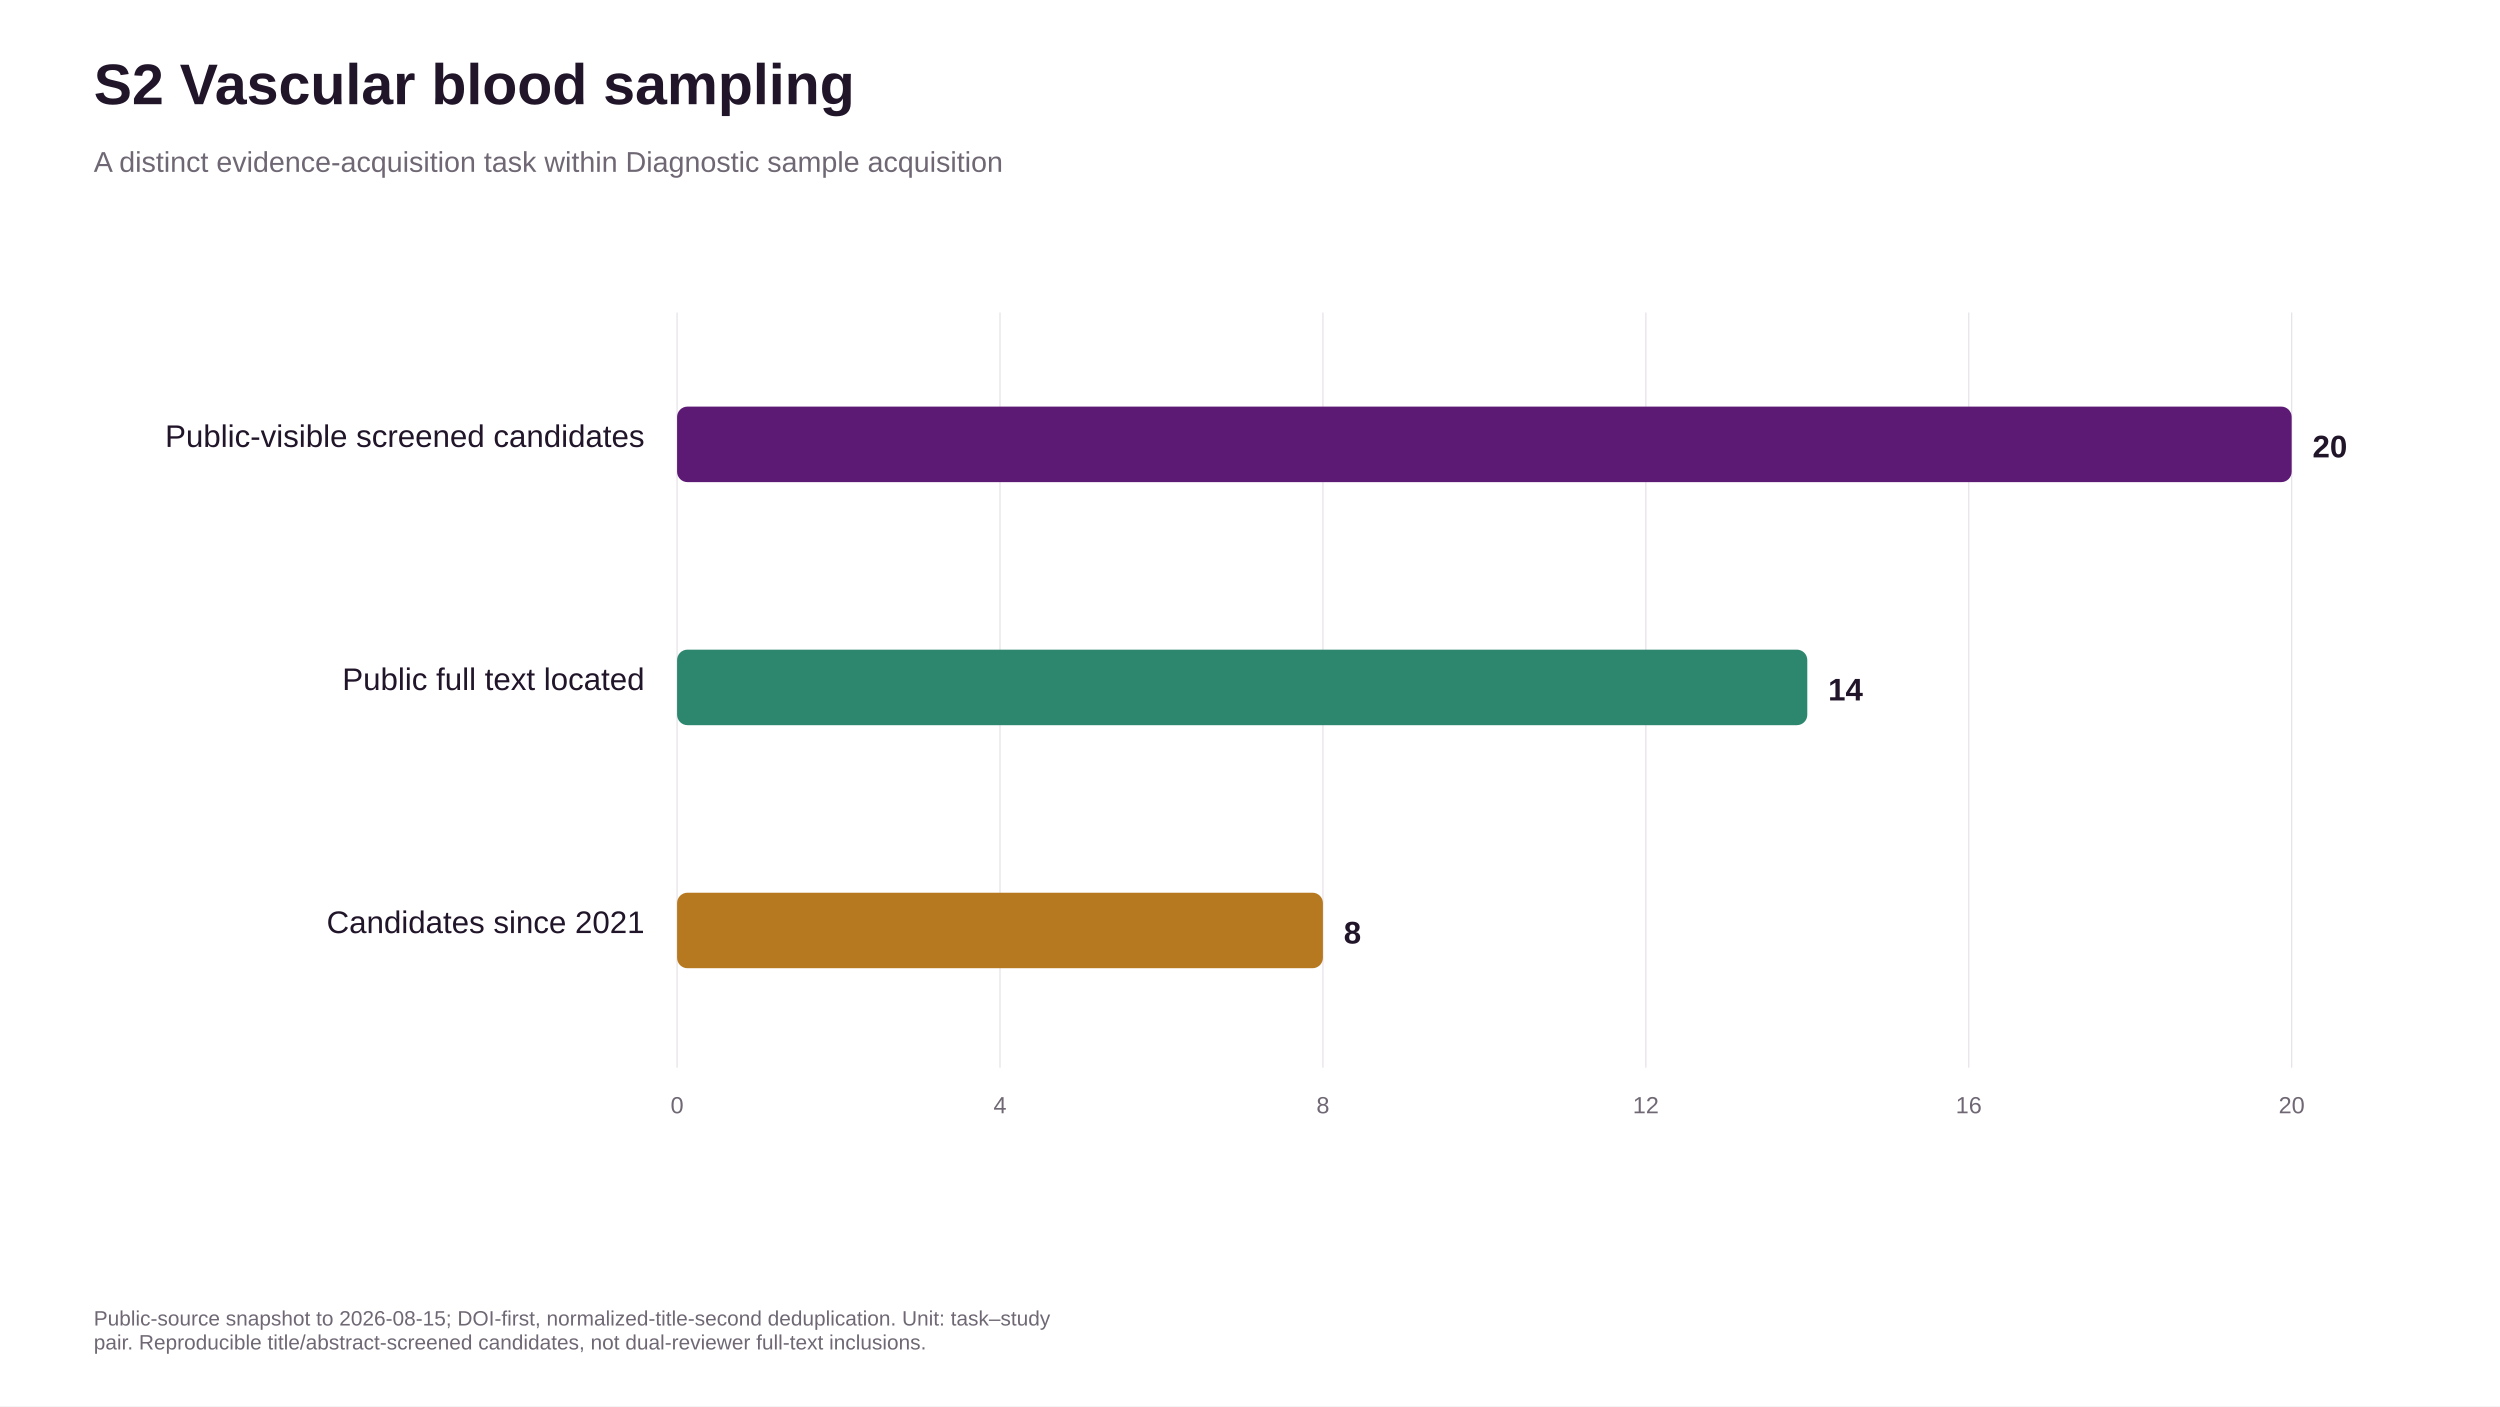
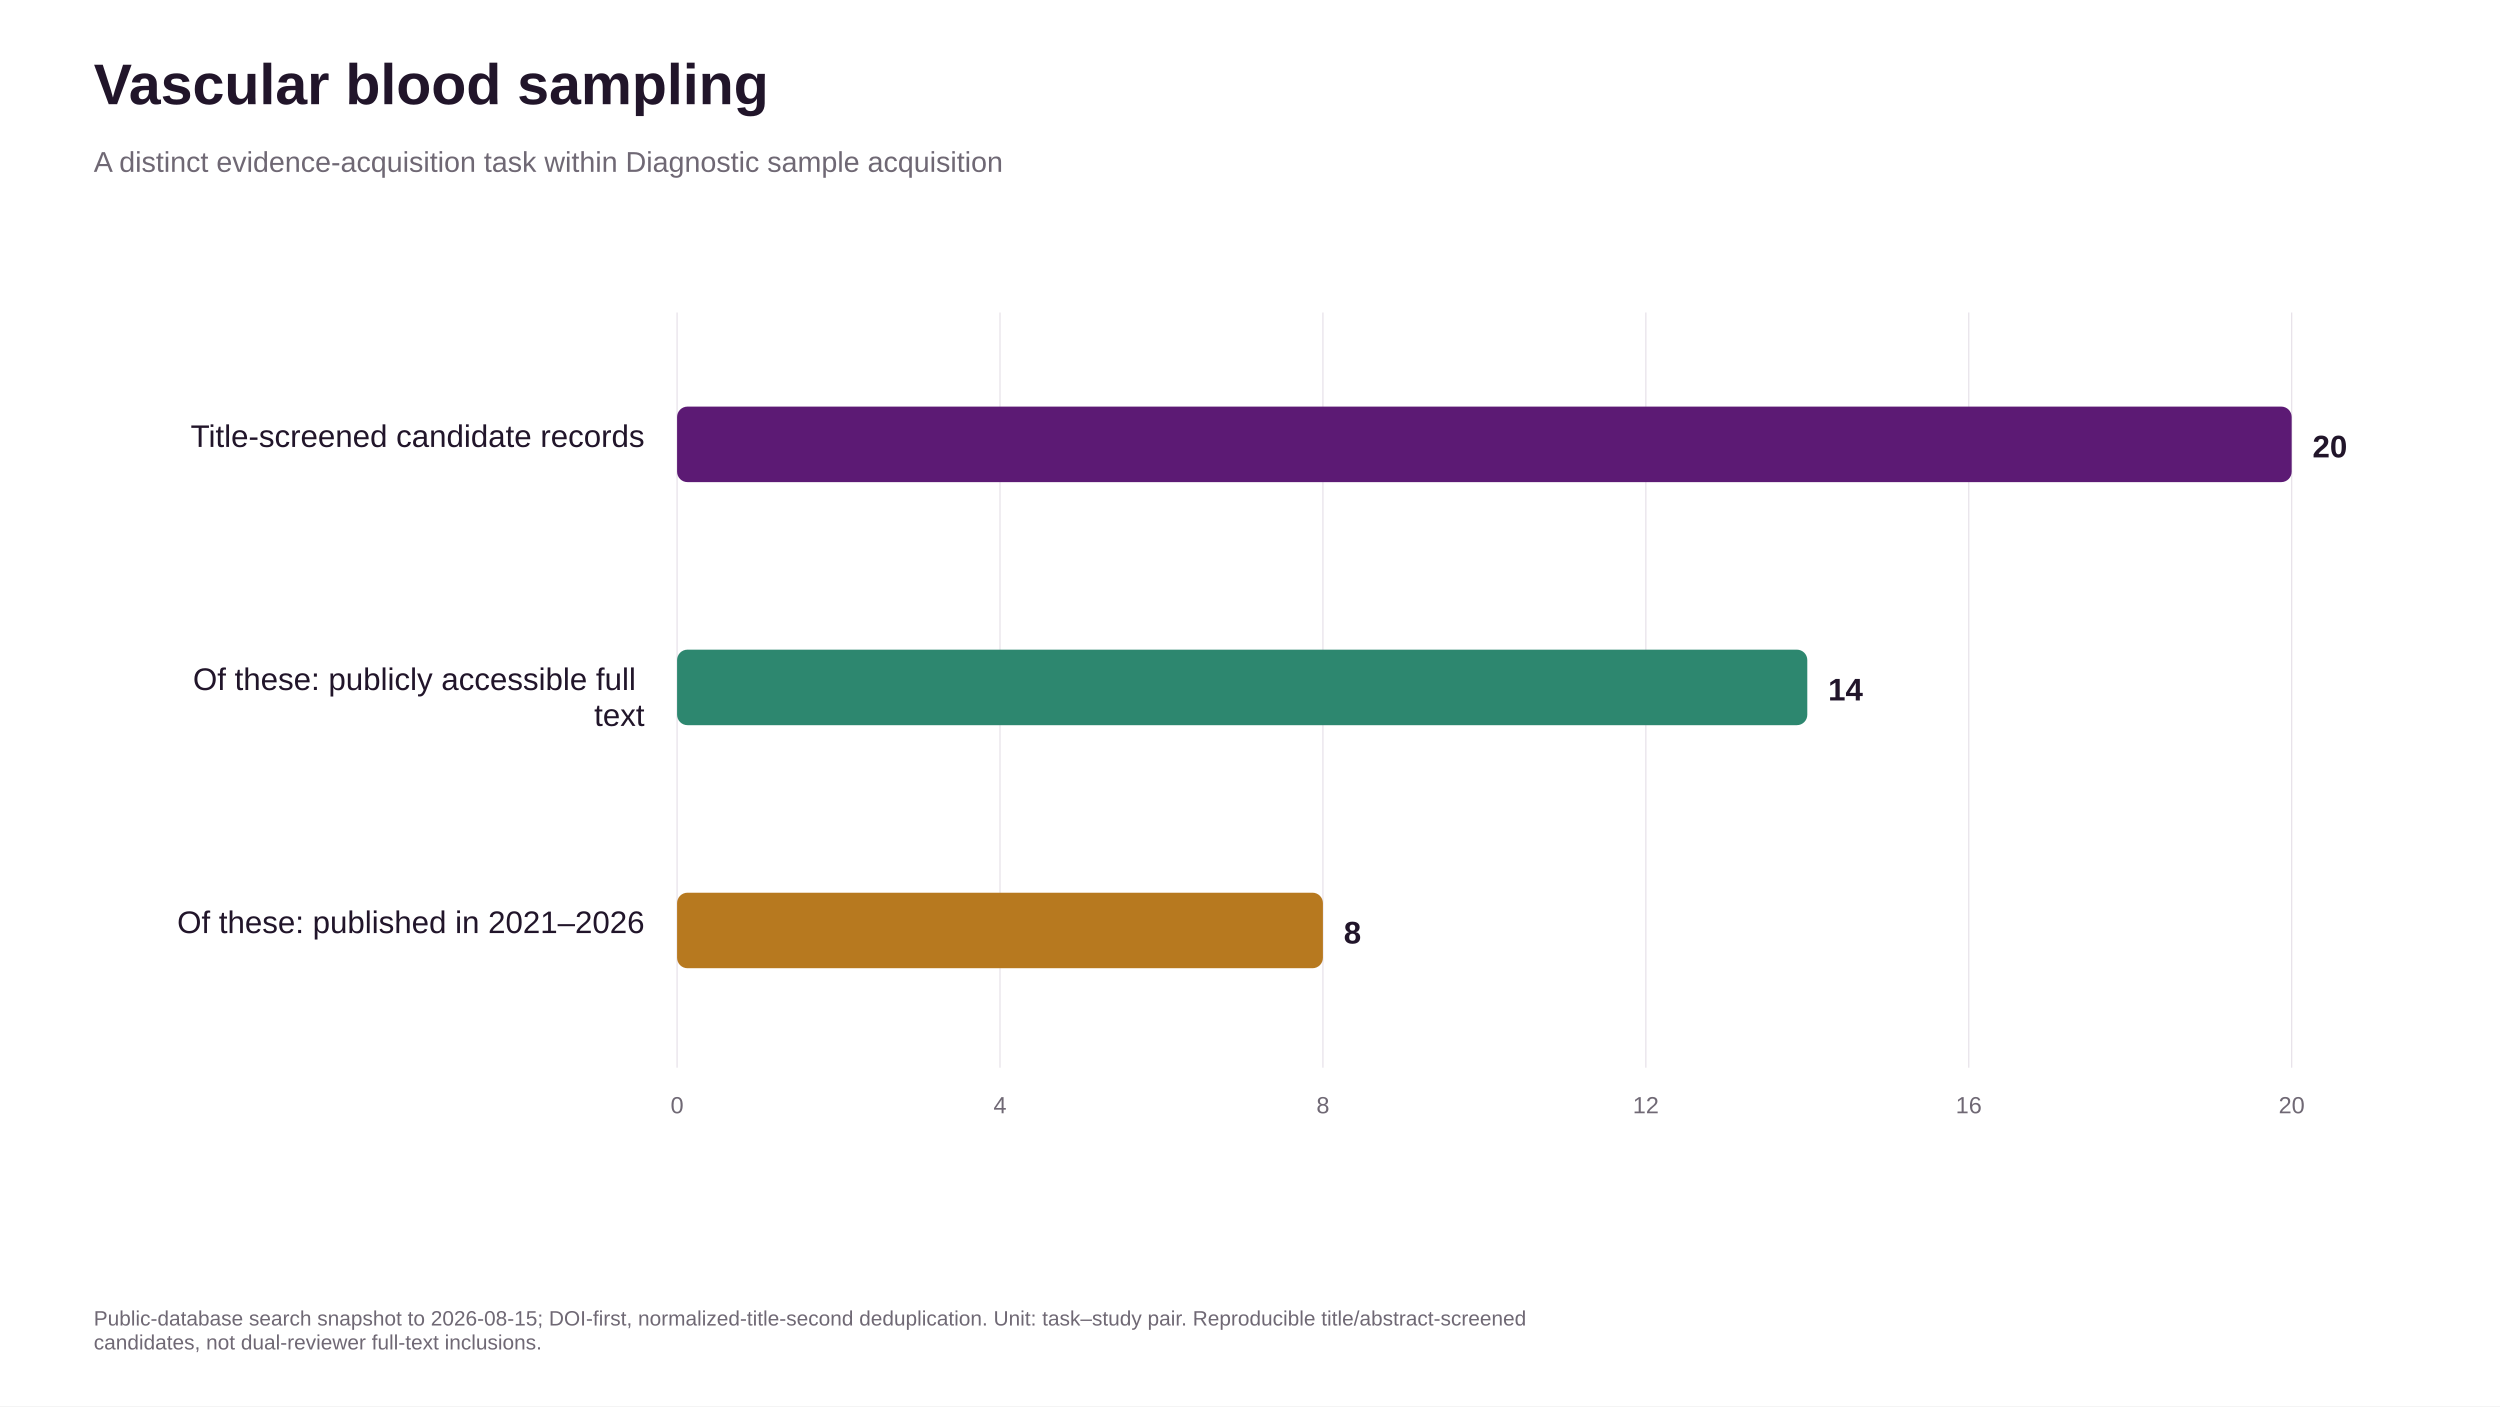
<svg xmlns="http://www.w3.org/2000/svg" width="1920" height="1080" viewBox="0 0 1920 1080">
  <rect width="1920" height="1080" fill="#FFFFFF" />
  <text x="72" y="80" font-size="44" fill="#21152A" text-anchor="start" font-weight="700" font-family="Arial,'Microsoft YaHei','Noto Sans CJK SC',sans-serif">
-     <tspan x="72" dy="0">S2 Vascular blood sampling</tspan>
+     <tspan x="72" dy="0">Vascular blood sampling</tspan>
  </text>
  <text x="72" y="132" font-size="22" fill="#6F6874" text-anchor="start" font-weight="400" font-family="Arial,'Microsoft YaHei','Noto Sans CJK SC',sans-serif">
    <tspan x="72" dy="0">A distinct evidence-acquisition task within Diagnostic sample acquisition</tspan>
  </text>
  <line x1="520" y1="240" x2="520" y2="820" stroke="#E8E3EA" stroke-width="1" />
  <text x="520" y="855" font-size="18" fill="#6F6874" text-anchor="middle" font-weight="400" font-family="Arial,'Microsoft YaHei','Noto Sans CJK SC',sans-serif">
    <tspan x="520" dy="0">0</tspan>
  </text>
  <line x1="768" y1="240" x2="768" y2="820" stroke="#E8E3EA" stroke-width="1" />
  <text x="768" y="855" font-size="18" fill="#6F6874" text-anchor="middle" font-weight="400" font-family="Arial,'Microsoft YaHei','Noto Sans CJK SC',sans-serif">
    <tspan x="768" dy="0">4</tspan>
  </text>
  <line x1="1016" y1="240" x2="1016" y2="820" stroke="#E8E3EA" stroke-width="1" />
  <text x="1016" y="855" font-size="18" fill="#6F6874" text-anchor="middle" font-weight="400" font-family="Arial,'Microsoft YaHei','Noto Sans CJK SC',sans-serif">
    <tspan x="1016" dy="0">8</tspan>
  </text>
  <line x1="1264" y1="240" x2="1264" y2="820" stroke="#E8E3EA" stroke-width="1" />
  <text x="1264" y="855" font-size="18" fill="#6F6874" text-anchor="middle" font-weight="400" font-family="Arial,'Microsoft YaHei','Noto Sans CJK SC',sans-serif">
    <tspan x="1264" dy="0">12</tspan>
  </text>
  <line x1="1512" y1="240" x2="1512" y2="820" stroke="#E8E3EA" stroke-width="1" />
  <text x="1512" y="855" font-size="18" fill="#6F6874" text-anchor="middle" font-weight="400" font-family="Arial,'Microsoft YaHei','Noto Sans CJK SC',sans-serif">
    <tspan x="1512" dy="0">16</tspan>
  </text>
  <line x1="1760" y1="240" x2="1760" y2="820" stroke="#E8E3EA" stroke-width="1" />
  <text x="1760" y="855" font-size="18" fill="#6F6874" text-anchor="middle" font-weight="400" font-family="Arial,'Microsoft YaHei','Noto Sans CJK SC',sans-serif">
    <tspan x="1760" dy="0">20</tspan>
  </text>
  <text x="495" y="343.267" font-size="24" fill="#21152A" text-anchor="end" font-weight="400" font-family="Arial,'Microsoft YaHei','Noto Sans CJK SC',sans-serif">
-     <tspan x="495" dy="0">Public-visible screened candidates</tspan>
+     <tspan x="495" dy="0">Title-screened candidate records</tspan>
  </text>
  <rect x="520" y="312.267" width="1240" height="58" rx="8" fill="#5C1A74" />
  <text x="1776" y="351.267" font-size="24" fill="#21152A" text-anchor="start" font-weight="700" font-family="Arial,'Microsoft YaHei','Noto Sans CJK SC',sans-serif">
    <tspan x="1776" dy="0">20</tspan>
  </text>
  <text x="495" y="529.933" font-size="24" fill="#21152A" text-anchor="end" font-weight="400" font-family="Arial,'Microsoft YaHei','Noto Sans CJK SC',sans-serif">
-     <tspan x="495" dy="0">Public full text located</tspan>
+     <tspan x="495" dy="0">Of these: publicly accessible full</tspan>
+     <tspan x="495" dy="27.6">text</tspan>
  </text>
  <rect x="520" y="498.933" width="868" height="58" rx="8" fill="#2D876F" />
  <text x="1404" y="537.933" font-size="24" fill="#21152A" text-anchor="start" font-weight="700" font-family="Arial,'Microsoft YaHei','Noto Sans CJK SC',sans-serif">
    <tspan x="1404" dy="0">14</tspan>
  </text>
  <text x="495" y="716.6" font-size="24" fill="#21152A" text-anchor="end" font-weight="400" font-family="Arial,'Microsoft YaHei','Noto Sans CJK SC',sans-serif">
-     <tspan x="495" dy="0">Candidates since 2021</tspan>
+     <tspan x="495" dy="0">Of these: published in 2021–2026</tspan>
  </text>
  <rect x="520" y="685.6" width="496" height="58" rx="8" fill="#B7791F" />
  <text x="1032" y="724.6" font-size="24" fill="#21152A" text-anchor="start" font-weight="700" font-family="Arial,'Microsoft YaHei','Noto Sans CJK SC',sans-serif">
    <tspan x="1032" dy="0">8</tspan>
  </text>
  <text x="72" y="1018" font-size="16" fill="#6F6874" text-anchor="start" font-weight="400" font-family="Arial,'Microsoft YaHei','Noto Sans CJK SC',sans-serif">
-     <tspan x="72" dy="0">Public-source snapshot to 2026-08-15; DOI-first, normalized-title-second deduplication. Unit: task–study </tspan>
-     <tspan x="72" dy="18.4">pair. Reproducible title/abstract-screened candidates, not dual-reviewer full-text inclusions.</tspan>
+     <tspan x="72" dy="0">Public-database search snapshot to 2026-08-15; DOI-first, normalized-title-second deduplication. Unit: task–study pair. Reproducible title/abstract-screened</tspan>
+     <tspan x="72" dy="18.4">candidates, not dual-reviewer full-text inclusions.</tspan>
  </text>
</svg>
